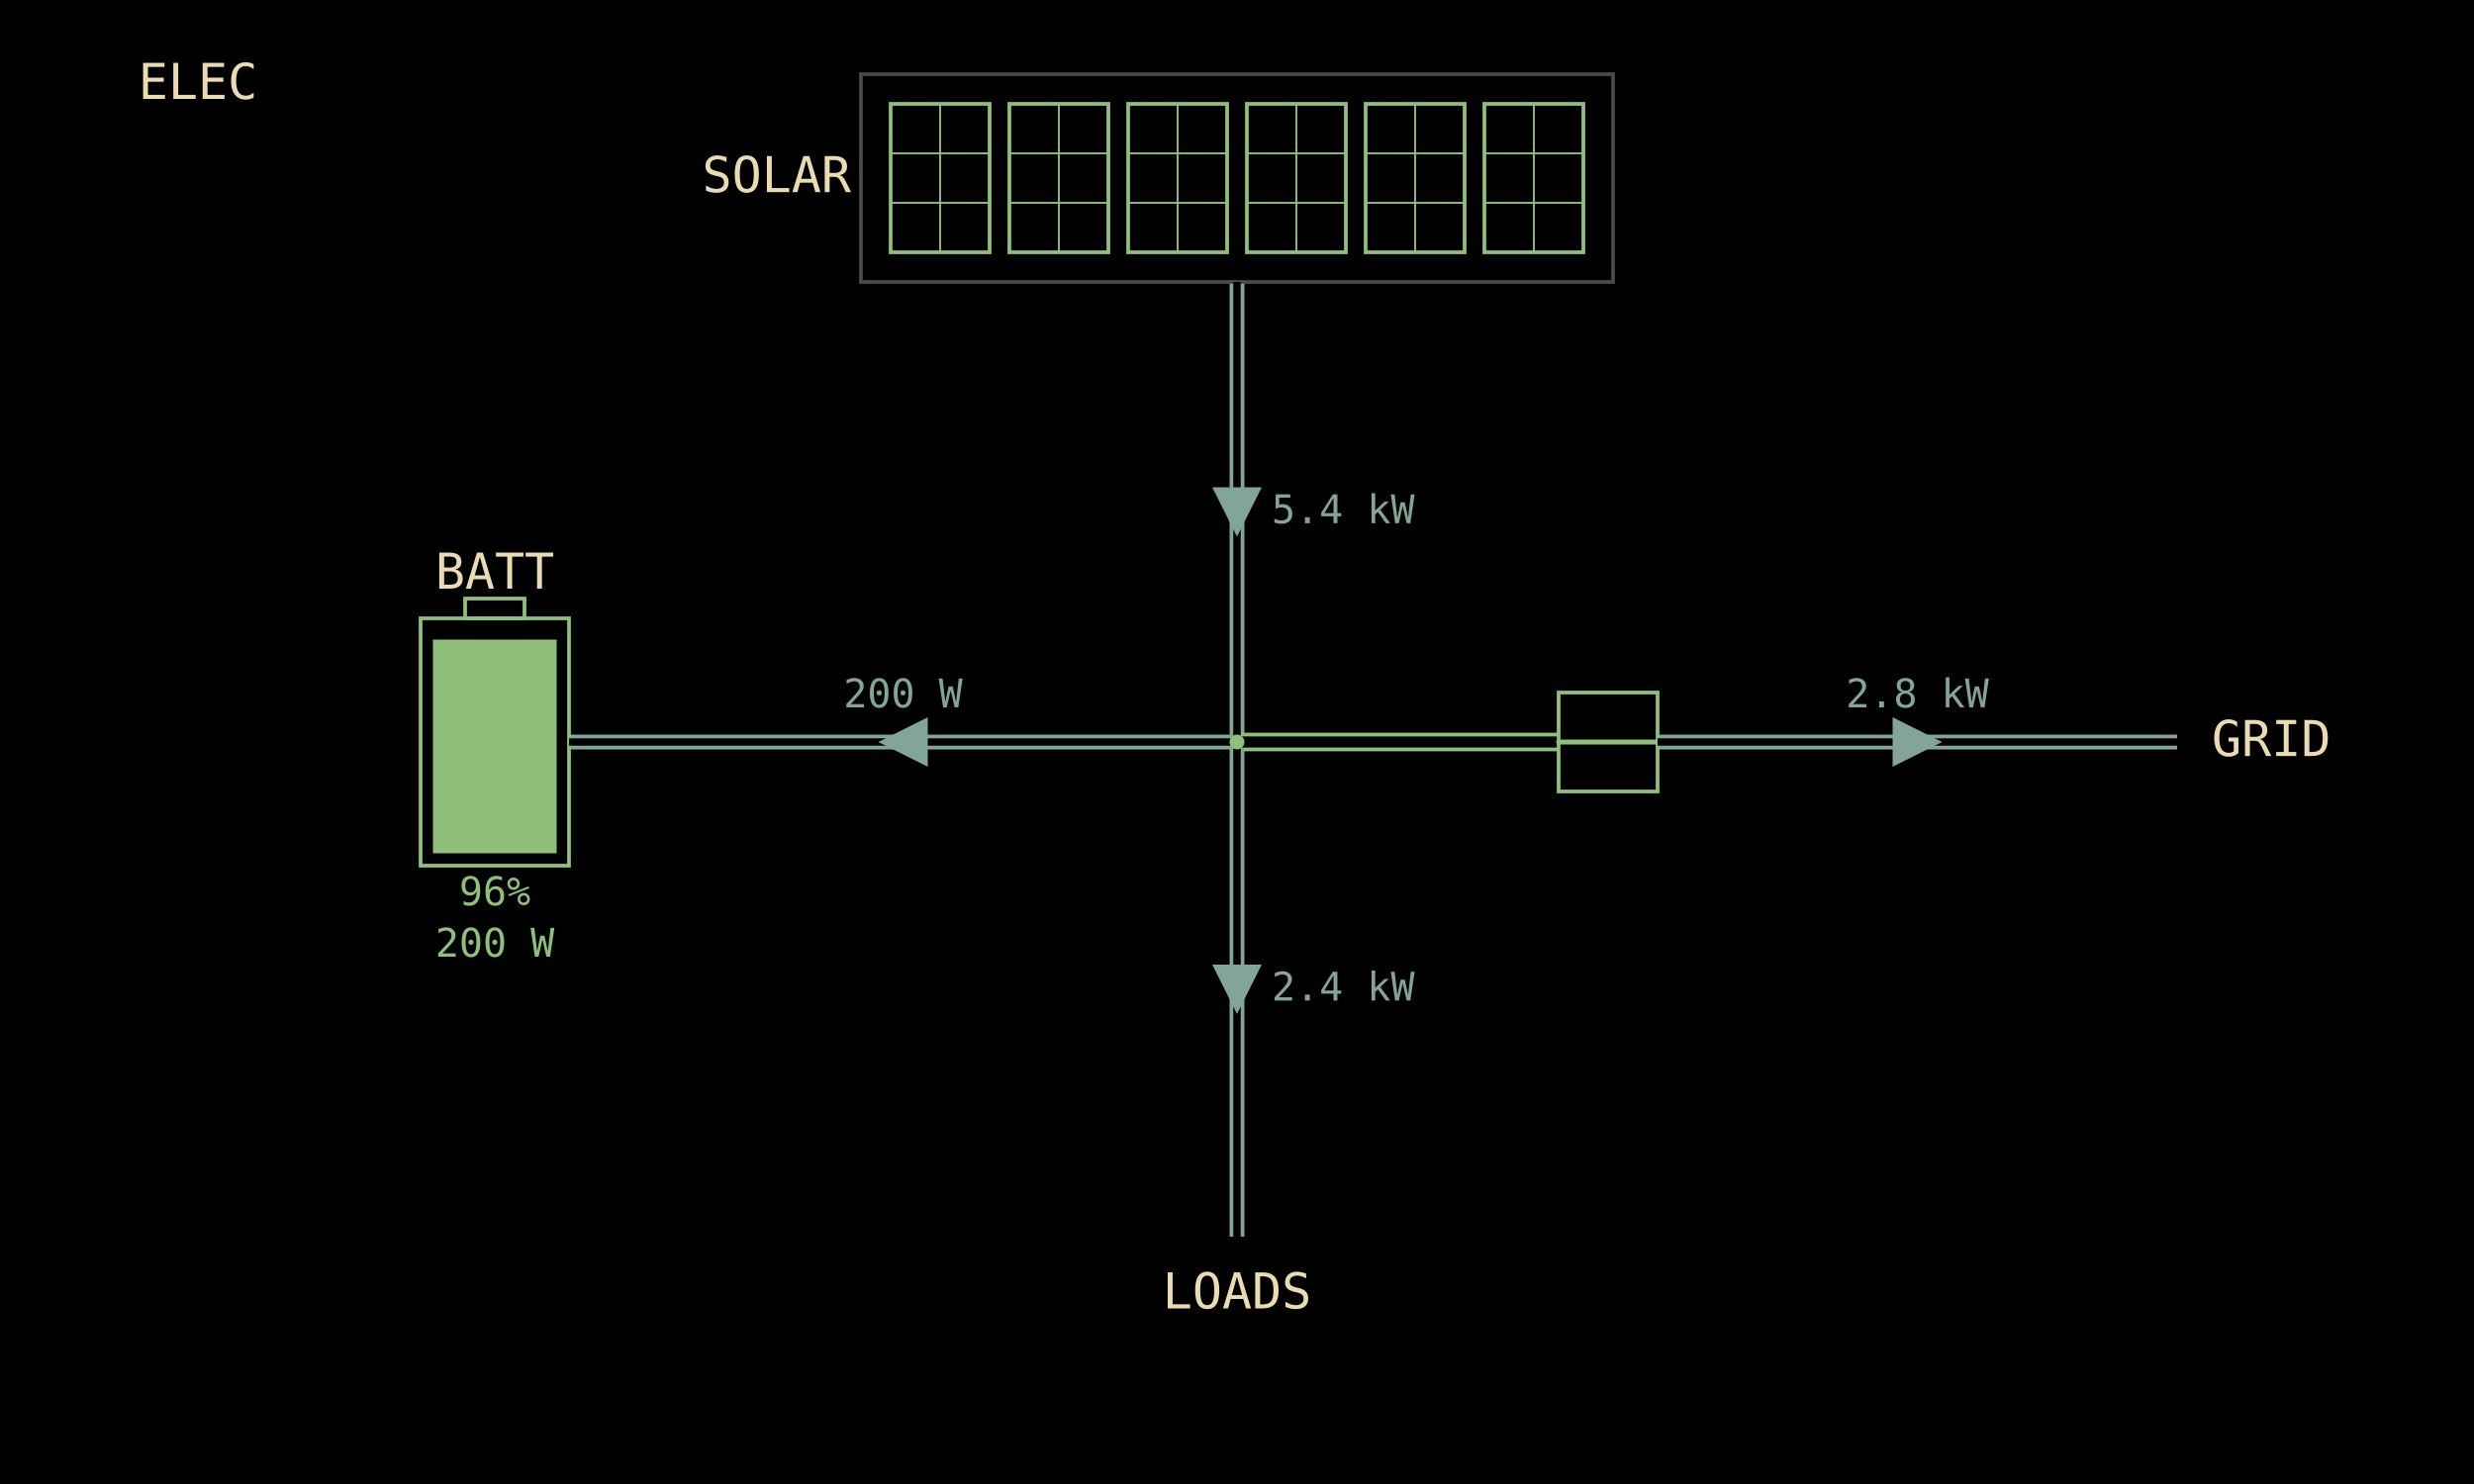
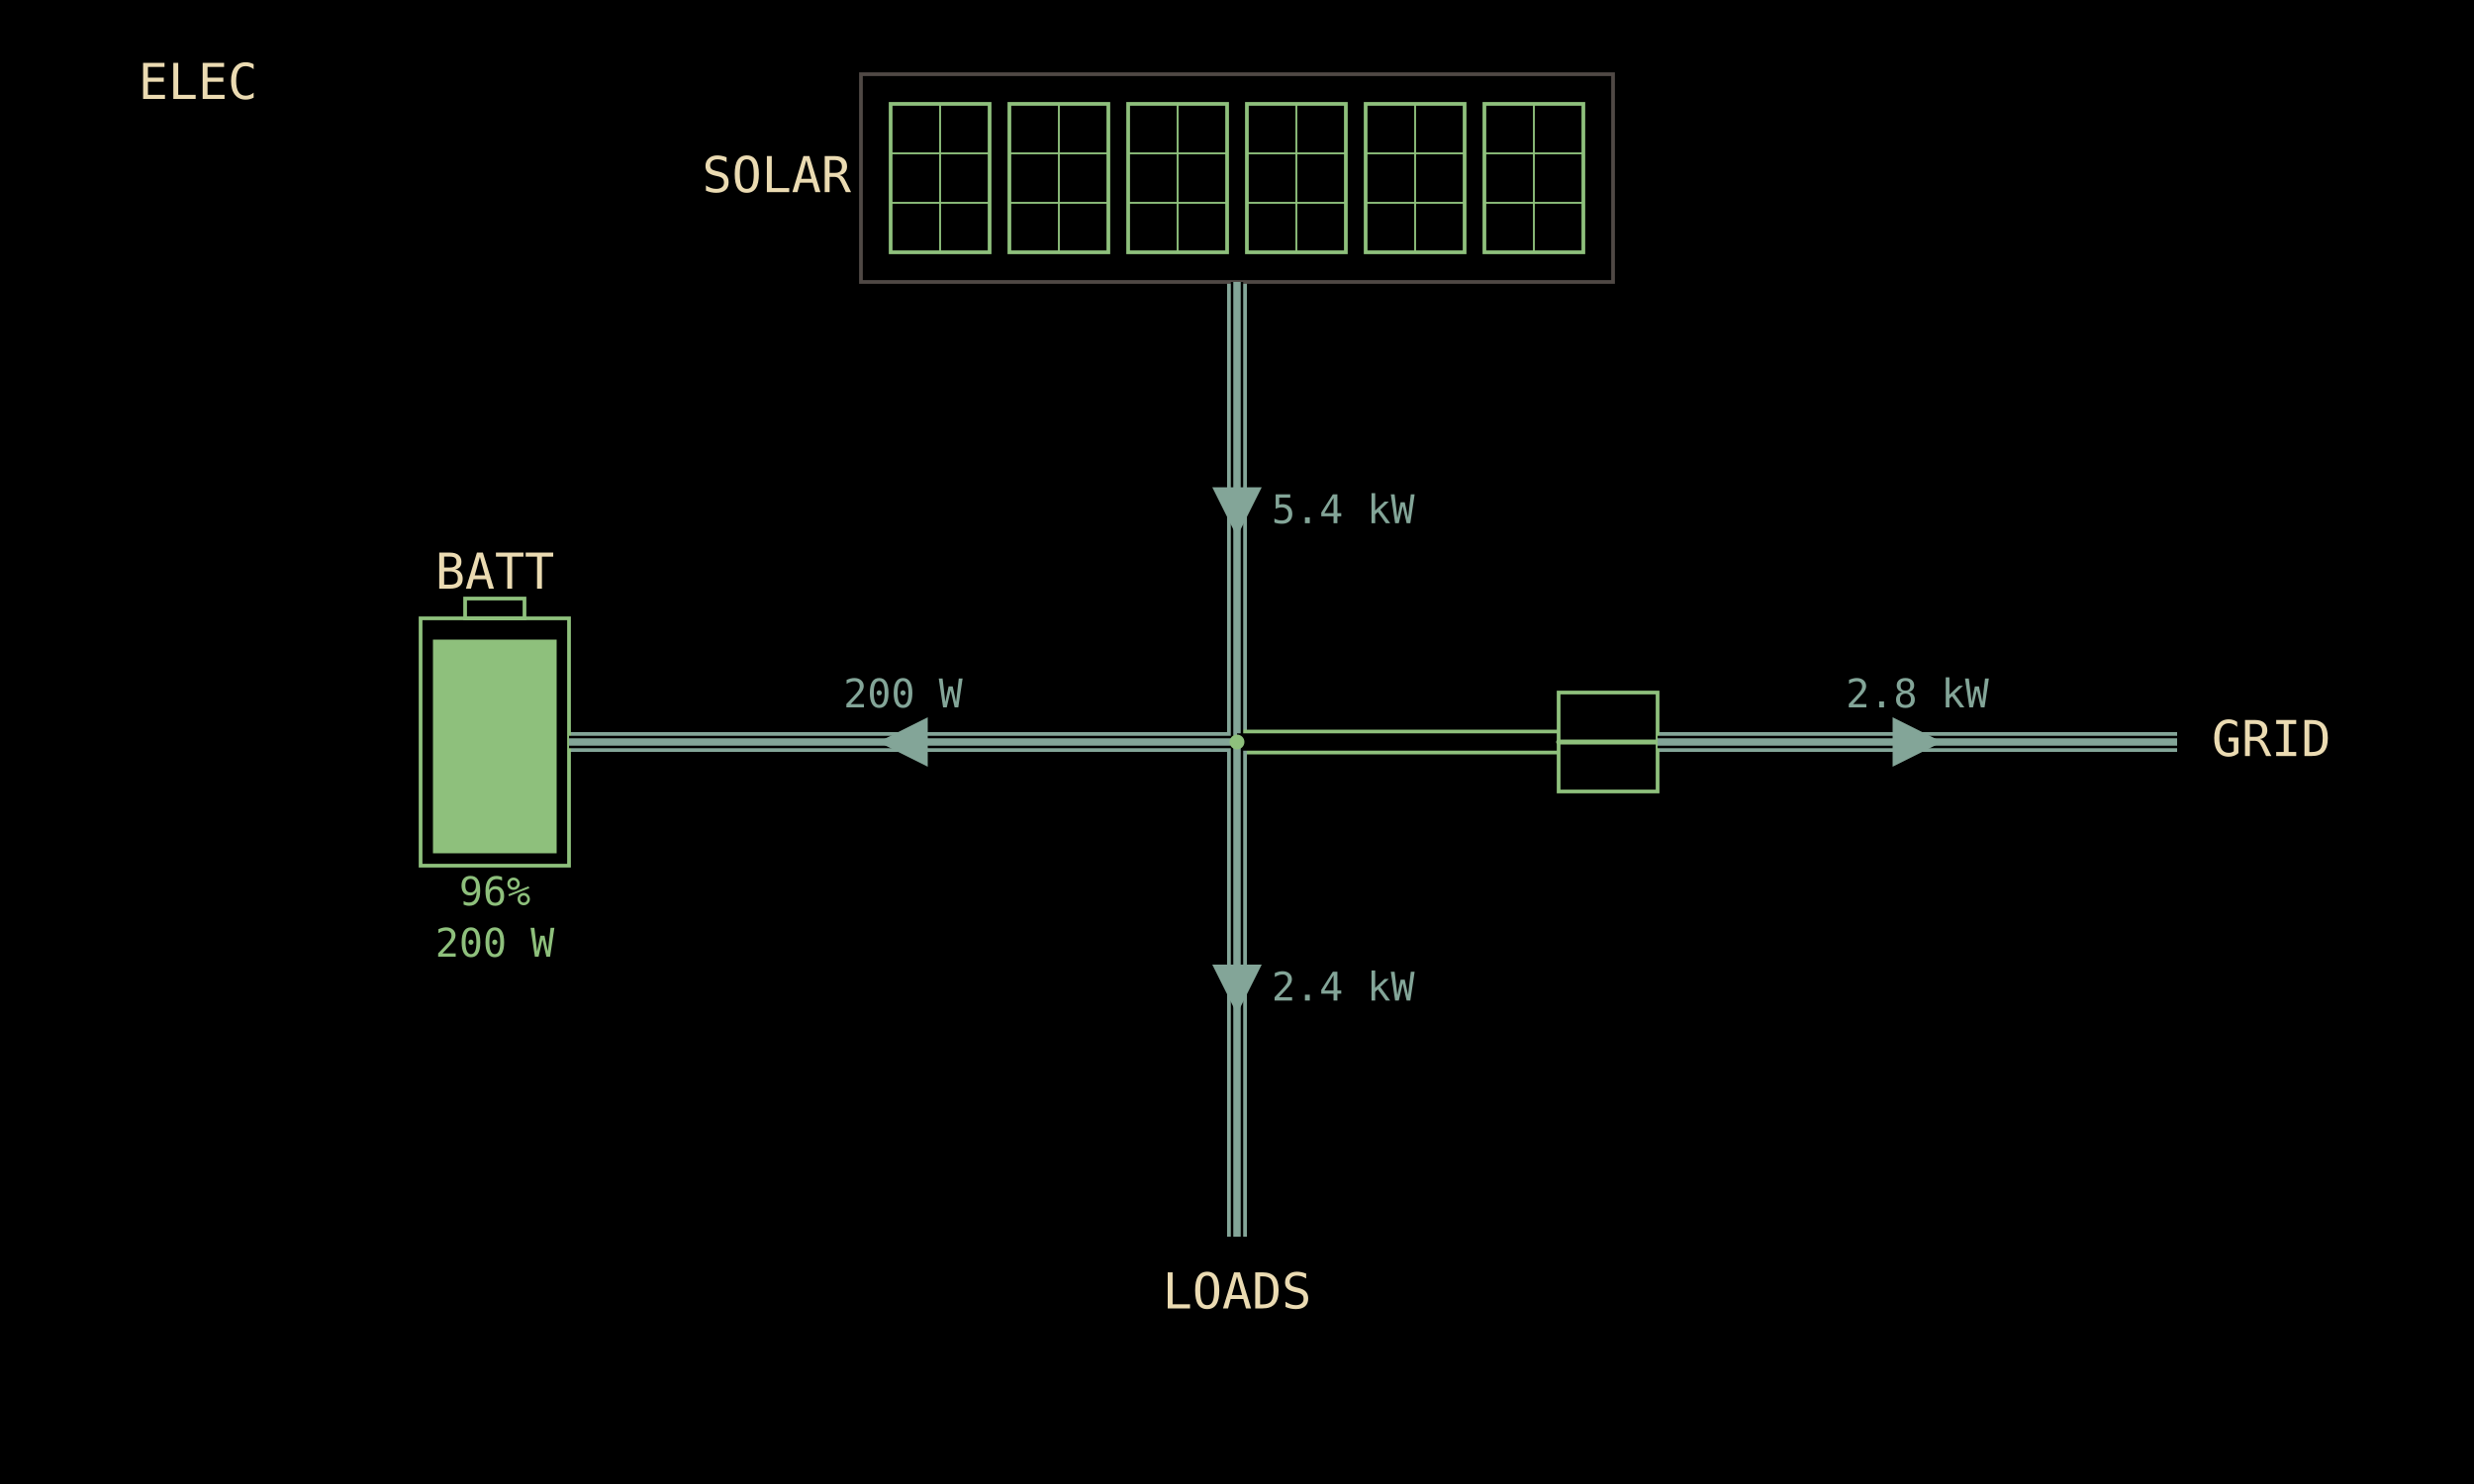
<svg xmlns="http://www.w3.org/2000/svg" viewBox="0 0 1000 600" width="1280" height="768" data-page="electrical" data-theme="mirror">
  <rect x="0" y="0" width="1000" height="600" fill="#000000" />
  <g id="casings">
    <g data-for="solar">
-       <polyline points="500,114 500,300" fill="none" stroke="#83a598" stroke-width="6" stroke-linejoin="round" />
+       <polyline points="500,114 500,300" fill="none" stroke="#83a598" stroke-width="8" stroke-linejoin="round" />
    </g>
    <g data-for="battery_feed">
-       <polyline points="500,300 230,300" fill="none" stroke="#83a598" stroke-width="6" stroke-linejoin="round" />
+       <polyline points="500,300 230,300" fill="none" stroke="#83a598" stroke-width="8" stroke-linejoin="round" />
    </g>
    <g data-for="bus_tie">
-       <polyline points="500,300 630,300" fill="none" stroke="#8ec07c" stroke-width="7.5" stroke-linejoin="round" />
+       <polyline points="500,300 630,300" fill="none" stroke="#8ec07c" stroke-width="10" stroke-linejoin="round" />
    </g>
    <g data-for="grid">
-       <polyline points="880,300 670,300" fill="none" stroke="#83a598" stroke-width="6" stroke-linejoin="round" />
+       <polyline points="880,300 670,300" fill="none" stroke="#83a598" stroke-width="8" stroke-linejoin="round" />
    </g>
    <g data-for="loads">
-       <polyline points="500,300 500,500" fill="none" stroke="#83a598" stroke-width="6" stroke-linejoin="round" />
+       <polyline points="500,300 500,500" fill="none" stroke="#83a598" stroke-width="8" stroke-linejoin="round" />
    </g>
  </g>
  <g id="title">
    <text x="80" y="40" text-anchor="middle" font-family="DejaVu Sans Mono, monospace" font-size="20" fill="#ebdbb2">ELEC</text>
  </g>
  <g id="array">
    <rect x="348" y="30" width="304" height="84" fill="none" stroke="#504945" stroke-width="1.5" />
    <g id="array.p1">
      <rect x="360" y="42" width="40" height="60" fill="none" stroke="#8ec07c" stroke-width="1.5" />
      <line x1="360" y1="62" x2="400" y2="62" stroke="#8ec07c" stroke-width="0.75" />
      <line x1="360" y1="82" x2="400" y2="82" stroke="#8ec07c" stroke-width="0.75" />
      <line x1="380" y1="42" x2="380" y2="102" stroke="#8ec07c" stroke-width="0.75" />
    </g>
    <g id="array.p2">
      <rect x="408" y="42" width="40" height="60" fill="none" stroke="#8ec07c" stroke-width="1.5" />
      <line x1="408" y1="62" x2="448" y2="62" stroke="#8ec07c" stroke-width="0.75" />
      <line x1="408" y1="82" x2="448" y2="82" stroke="#8ec07c" stroke-width="0.75" />
      <line x1="428" y1="42" x2="428" y2="102" stroke="#8ec07c" stroke-width="0.75" />
    </g>
    <g id="array.p3">
      <rect x="456" y="42" width="40" height="60" fill="none" stroke="#8ec07c" stroke-width="1.5" />
      <line x1="456" y1="62" x2="496" y2="62" stroke="#8ec07c" stroke-width="0.75" />
      <line x1="456" y1="82" x2="496" y2="82" stroke="#8ec07c" stroke-width="0.75" />
      <line x1="476" y1="42" x2="476" y2="102" stroke="#8ec07c" stroke-width="0.75" />
    </g>
    <g id="array.p4">
      <rect x="504" y="42" width="40" height="60" fill="none" stroke="#8ec07c" stroke-width="1.5" />
      <line x1="504" y1="62" x2="544" y2="62" stroke="#8ec07c" stroke-width="0.75" />
      <line x1="504" y1="82" x2="544" y2="82" stroke="#8ec07c" stroke-width="0.75" />
      <line x1="524" y1="42" x2="524" y2="102" stroke="#8ec07c" stroke-width="0.75" />
    </g>
    <g id="array.p5">
      <rect x="552" y="42" width="40" height="60" fill="none" stroke="#8ec07c" stroke-width="1.5" />
      <line x1="552" y1="62" x2="592" y2="62" stroke="#8ec07c" stroke-width="0.75" />
      <line x1="552" y1="82" x2="592" y2="82" stroke="#8ec07c" stroke-width="0.75" />
      <line x1="572" y1="42" x2="572" y2="102" stroke="#8ec07c" stroke-width="0.75" />
    </g>
    <g id="array.p6">
      <rect x="600" y="42" width="40" height="60" fill="none" stroke="#8ec07c" stroke-width="1.5" />
      <line x1="600" y1="62" x2="640" y2="62" stroke="#8ec07c" stroke-width="0.75" />
      <line x1="600" y1="82" x2="640" y2="82" stroke="#8ec07c" stroke-width="0.75" />
      <line x1="620" y1="42" x2="620" y2="102" stroke="#8ec07c" stroke-width="0.75" />
    </g>
    <text x="344" y="72" text-anchor="end" dominant-baseline="middle" font-family="DejaVu Sans Mono, monospace" font-size="20" fill="#ebdbb2">SOLAR</text>
  </g>
  <g id="solar">
-     <polyline points="500,114 500,300" fill="none" stroke="#000000" stroke-width="3" stroke-linejoin="round" />
+     <polyline points="500,114 500,300" fill="none" stroke="#000000" stroke-width="5" stroke-linejoin="round" />
+     <polyline points="500,114 500,300" fill="none" stroke="#83a598" stroke-width="3" stroke-linejoin="round" />
    <polygon points="500,217 490,197 510,197" fill="#83a598" />
    <text x="514" y="207" text-anchor="start" dominant-baseline="middle" font-family="DejaVu Sans Mono, monospace" font-size="16" fill="#83a598">5.4 kW</text>
  </g>
  <g id="battery">
    <rect x="170" y="250" width="60" height="100" fill="none" stroke="#8ec07c" stroke-width="1.5" />
    <rect x="188" y="242" width="24" height="8" fill="none" stroke="#8ec07c" stroke-width="1.5" />
    <rect x="175" y="258.6" width="50" height="86.4" fill="#8ec07c" />
    <text x="200" y="238" text-anchor="middle" font-family="DejaVu Sans Mono, monospace" font-size="20" fill="#ebdbb2">BATT</text>
    <text x="200" y="366" text-anchor="middle" font-family="DejaVu Sans Mono, monospace" font-size="16" fill="#8ec07c">96%</text>
    <text x="200" y="386.8" text-anchor="middle" font-family="DejaVu Sans Mono, monospace" font-size="16" fill="#8ec07c">200 W</text>
  </g>
  <g id="battery_feed">
-     <polyline points="500,300 230,300" fill="none" stroke="#000000" stroke-width="3" stroke-linejoin="round" />
+     <polyline points="500,300 230,300" fill="none" stroke="#000000" stroke-width="5" stroke-linejoin="round" />
+     <polyline points="500,300 230,300" fill="none" stroke="#83a598" stroke-width="3" stroke-linejoin="round" />
    <polygon points="355,300 375,290 375,310" fill="#83a598" />
    <text x="365" y="286" text-anchor="middle" font-family="DejaVu Sans Mono, monospace" font-size="16" fill="#83a598">200 W</text>
  </g>
  <g id="bus_tie">
-     <polyline points="500,300 630,300" fill="none" stroke="#000000" stroke-width="4.5" stroke-linejoin="round" />
+     <polyline points="500,300 630,300" fill="none" stroke="#000000" stroke-width="7" stroke-linejoin="round" />
  </g>
  <g id="main_breaker">
    <g>
      <rect x="630" y="280" width="40" height="40" fill="none" stroke="#8ec07c" stroke-width="1.5" />
      <line x1="630" y1="300" x2="670" y2="300" stroke="#8ec07c" stroke-width="2" stroke-linecap="round" />
    </g>
  </g>
  <g id="grid">
-     <polyline points="880,300 670,300" fill="none" stroke="#000000" stroke-width="3" stroke-linejoin="round" />
+     <polyline points="880,300 670,300" fill="none" stroke="#000000" stroke-width="5" stroke-linejoin="round" />
+     <polyline points="880,300 670,300" fill="none" stroke="#83a598" stroke-width="3" stroke-linejoin="round" />
    <polygon points="785,300 765,310 765,290" fill="#83a598" />
    <text x="894" y="300" text-anchor="start" dominant-baseline="middle" font-family="DejaVu Sans Mono, monospace" font-size="20" fill="#ebdbb2">GRID</text>
    <text x="775" y="286" text-anchor="middle" font-family="DejaVu Sans Mono, monospace" font-size="16" fill="#83a598">2.8 kW</text>
  </g>
  <g id="loads">
-     <polyline points="500,300 500,500" fill="none" stroke="#000000" stroke-width="3" stroke-linejoin="round" />
+     <polyline points="500,300 500,500" fill="none" stroke="#000000" stroke-width="5" stroke-linejoin="round" />
+     <polyline points="500,300 500,500" fill="none" stroke="#83a598" stroke-width="3" stroke-linejoin="round" />
    <polygon points="500,410 490,390 510,390" fill="#83a598" />
    <text x="500" y="529" text-anchor="middle" font-family="DejaVu Sans Mono, monospace" font-size="20" fill="#ebdbb2">LOADS</text>
    <text x="514" y="400" text-anchor="start" dominant-baseline="middle" font-family="DejaVu Sans Mono, monospace" font-size="16" fill="#83a598">2.4 kW</text>
  </g>
  <g id="bus">
    <circle cx="500" cy="300" r="3" fill="#8ec07c" />
  </g>
</svg>
